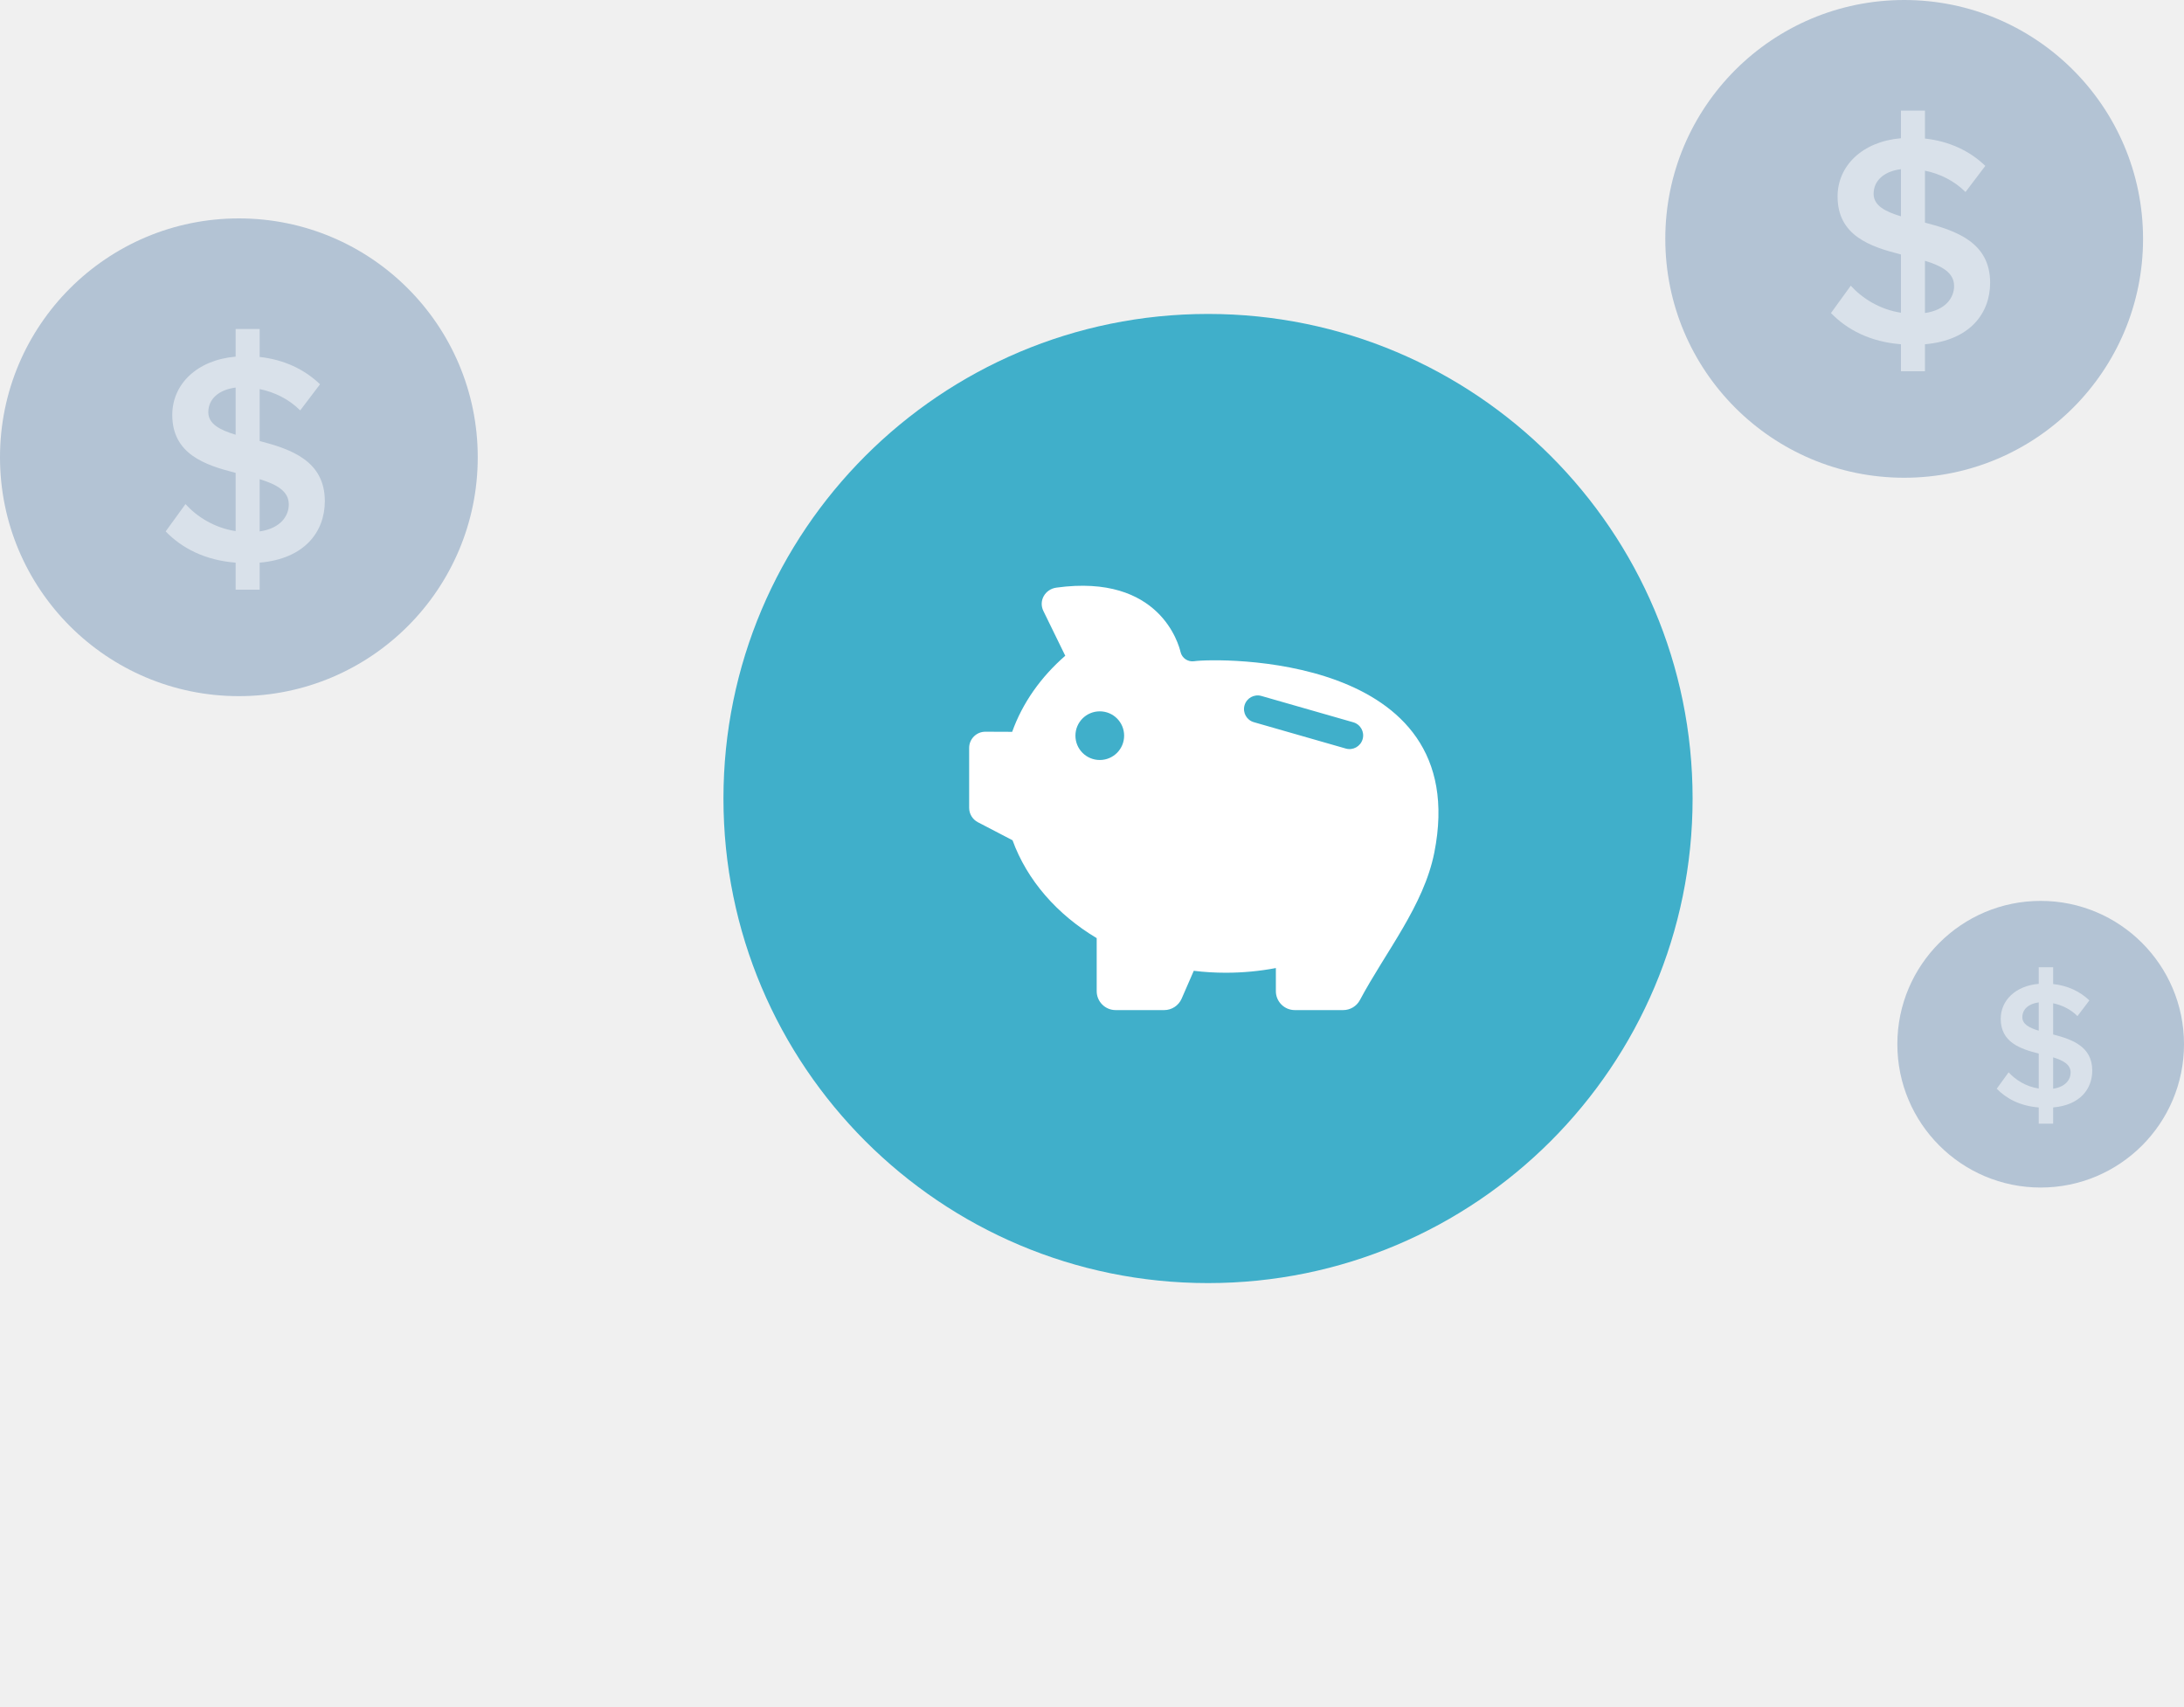
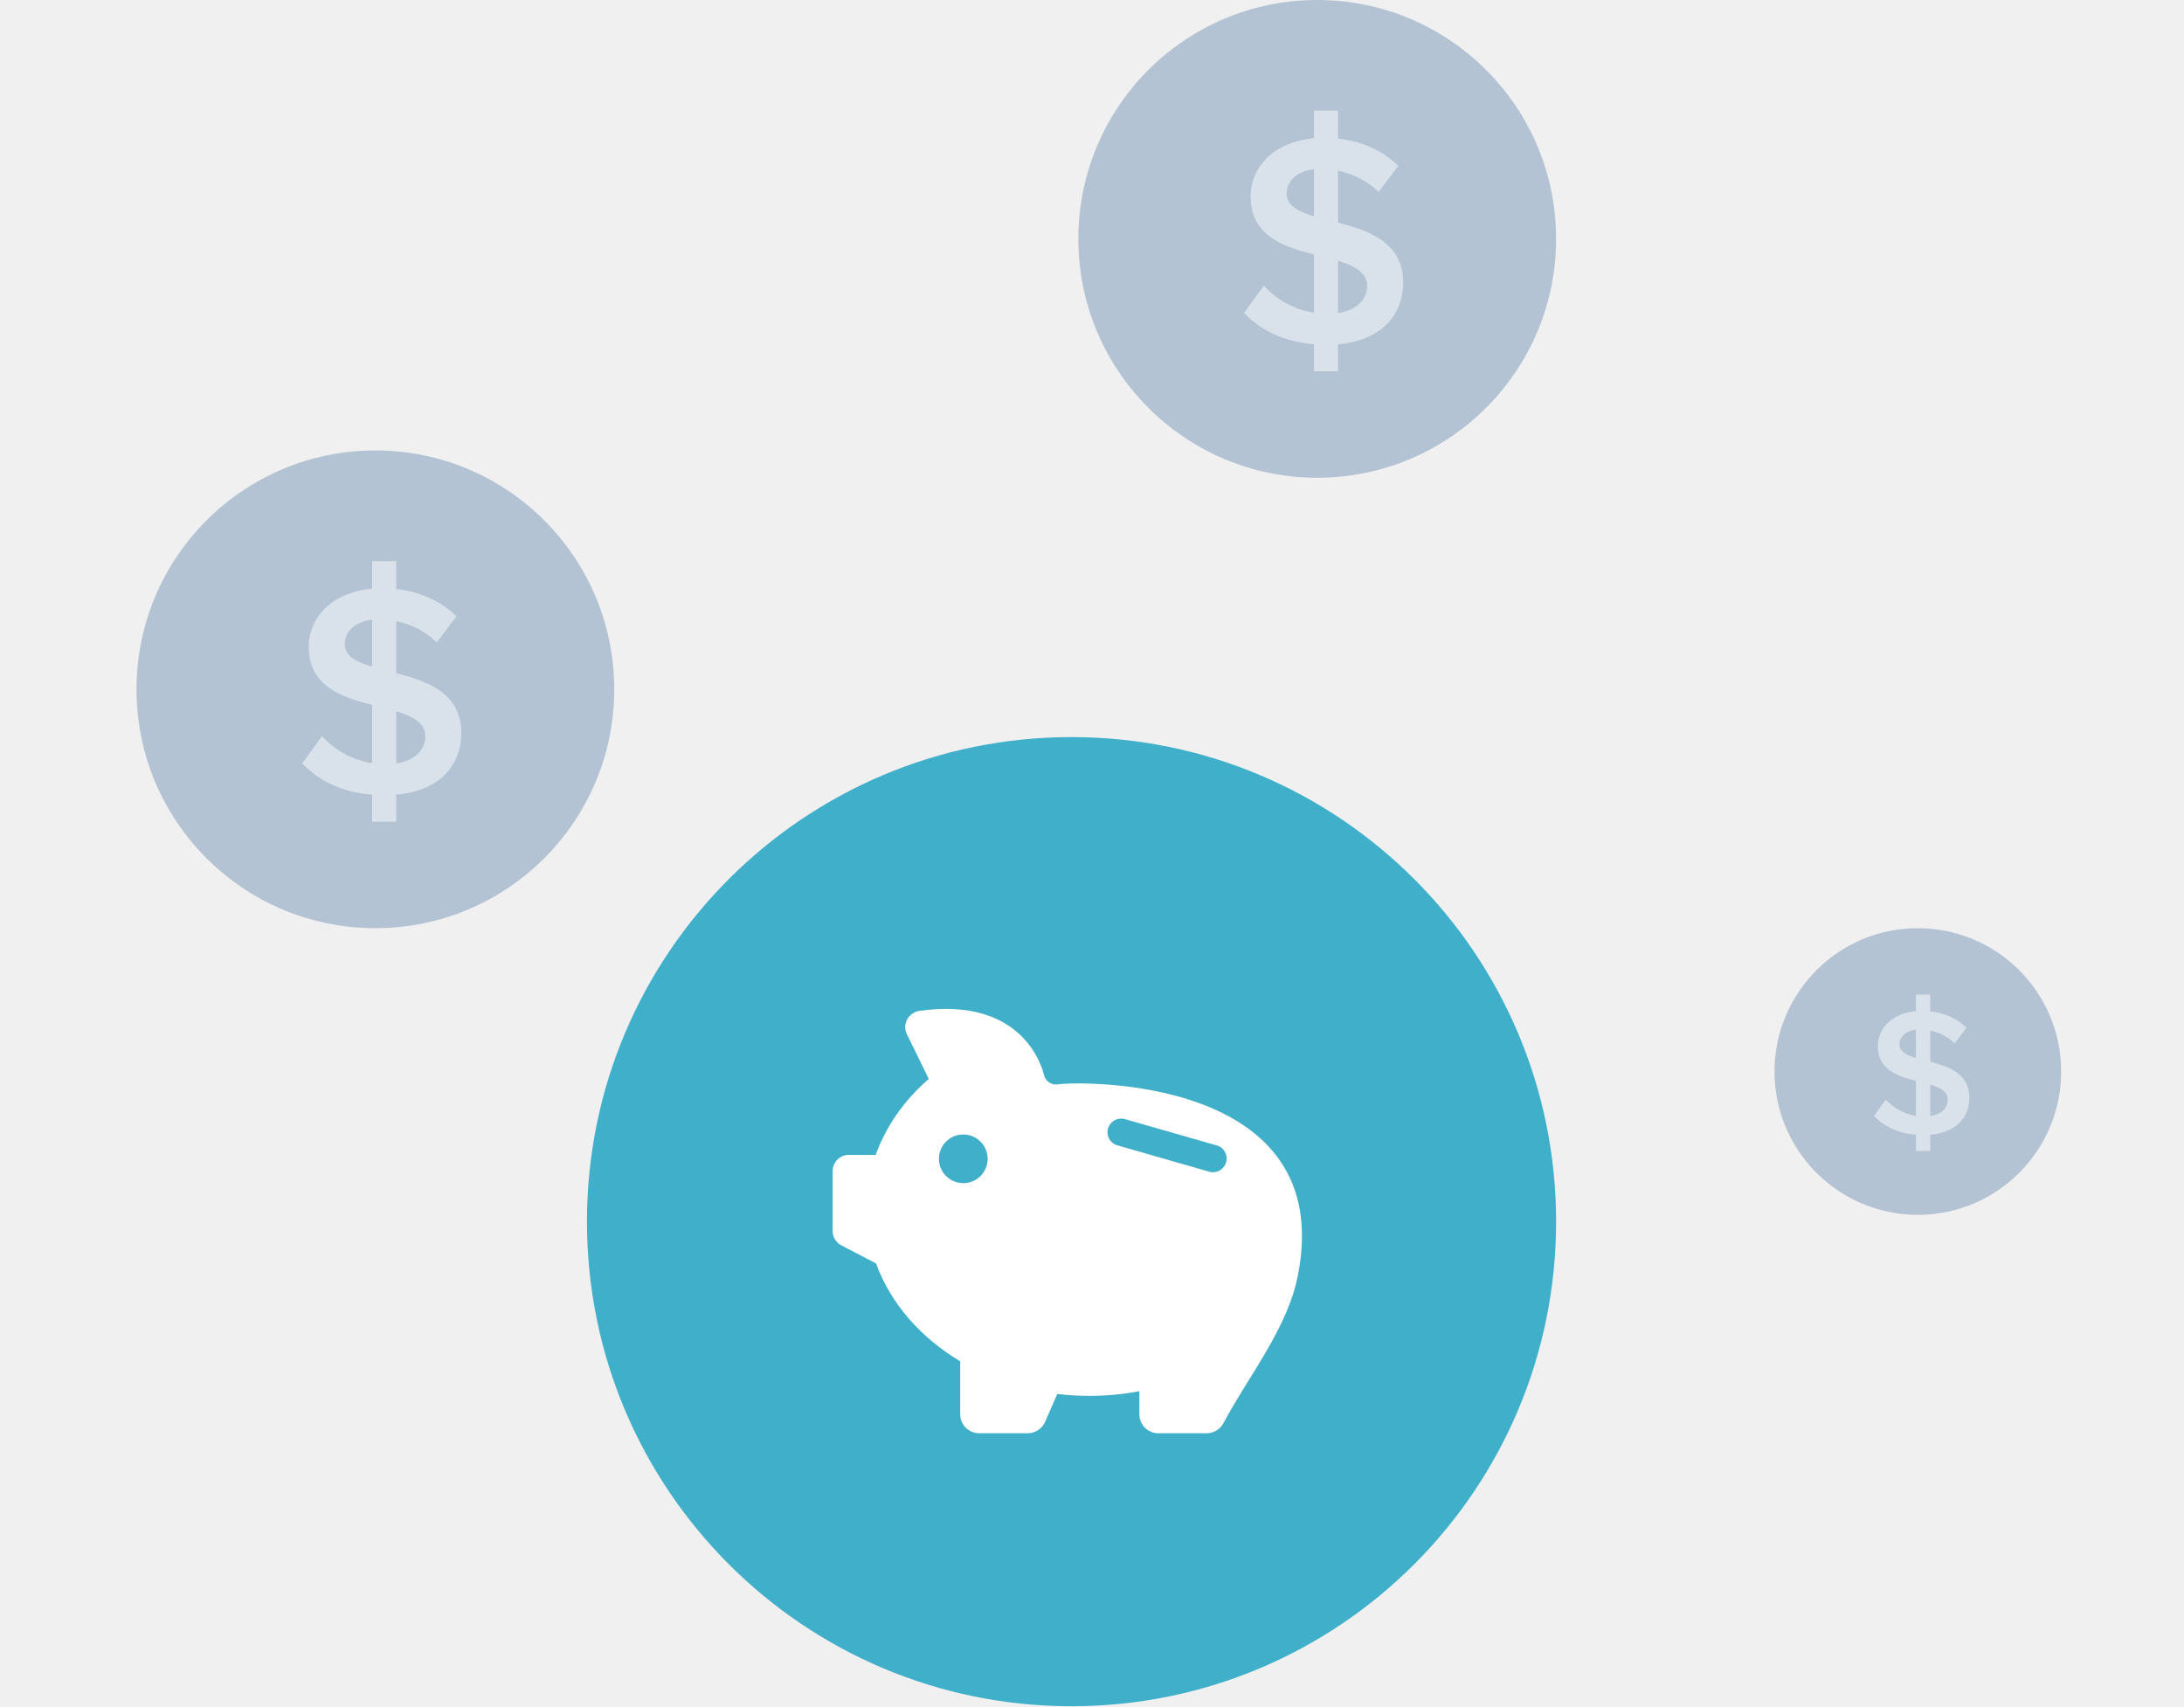
<svg xmlns="http://www.w3.org/2000/svg" width="160px" height="125px" viewBox="0 0 160 125" version="1.1">
  <defs />
  <g id="Website" stroke="none" stroke-width="1" fill="none" fill-rule="evenodd">
    <g id="Icon">
-       <g id="Illo">
-         <circle id="Oval-5" fill="#40AFCA" transform="translate(88.5, 58.5) scale(-1, 1) translate(-88.5, -58.5) " cx="88.5" cy="58.5" r="35.5" />
-         <g id="Shape-+-Shape" transform="translate(71, 42)" fill="#FFFFFF">
+       <g id="Illo" transform="translate(10, 0)">
+         <circle id="Oval-5" fill="#40AFCA" transform="translate(68.5, 89.5) scale(-1, 1) translate(-68.5, -89.5) " cx="68.5" cy="89.5" r="35.5" />
+         <g id="Shape-+-Shape" transform="translate(51, 73)" fill="#FFFFFF">
          <path d="M16.488,6.441 C16.032,6.509 15.596,6.219 15.489,5.772 C15.366,5.261 14,-2.31209789e-08 6.387,1.051 C5.567,1.164 5.074,2.009 5.435,2.754 L7.041,6.041 C5.257,7.594 3.909,9.495 3.152,11.614 L1.193,11.606 C0.535,11.602 0,12.137 0,12.794 L0,17.183 C0,17.626 0.246,18.03 0.638,18.236 L3.179,19.559 C4.242,22.486 6.442,24.997 9.344,26.728 L9.344,30.614 C9.344,31.378 9.966,32 10.731,32 L14.291,32 C14.842,32 15.342,31.671 15.564,31.168 L16.456,29.121 C17.225,29.216 18.006,29.263 18.807,29.263 C20.067,29.263 21.292,29.144 22.47,28.919 L22.47,30.614 C22.47,31.378 23.092,32 23.857,32 L27.401,32 C27.913,32 28.385,31.719 28.626,31.267 C30.513,27.726 33.303,24.357 34.077,20.466 C37,5.772 18.038,6.208 16.488,6.441 Z M9.57,13.678 C8.583,13.678 7.786,12.881 7.786,11.895 C7.786,10.909 8.583,10.113 9.57,10.113 C10.557,10.113 11.354,10.909 11.354,11.895 C11.354,12.881 10.557,13.678 9.57,13.678 L9.57,13.678 Z M20.174,9.672 C20.327,9.141 20.879,8.834 21.409,8.986 L28.142,10.916 C28.672,11.068 28.979,11.618 28.826,12.153 L28.826,12.153 C28.673,12.684 28.121,12.991 27.591,12.839 L20.858,10.908 C20.328,10.756 20.021,10.207 20.174,9.672 L20.174,9.672 Z" id="Shape" />
        </g>
-         <g id="Oval-5-+-$" transform="translate(122, 0)">
+         <g id="Oval-5-+-$" transform="translate(69, 0)">
          <circle id="Oval-5" fill="#B3C3D4" transform="translate(17.5, 17.5) scale(-1, 1) translate(-17.5, -17.5) " cx="17.5" cy="17.5" r="17.5" />
          <path d="M17.263,27.2 L19.023,27.2 L19.023,25.22 C22.323,24.934 23.797,22.954 23.797,20.71 C23.797,17.762 21.311,16.904 19.023,16.31 L19.023,12.504 C20.101,12.724 21.157,13.23 21.993,14.066 L23.445,12.152 C22.301,11.052 20.805,10.348 19.023,10.15 L19.023,8.104 L17.263,8.104 L17.263,10.128 C14.425,10.37 12.621,12.152 12.621,14.396 C12.621,17.256 14.997,18.07 17.263,18.642 L17.263,22.91 C15.679,22.668 14.403,21.832 13.589,20.93 L12.137,22.932 C13.303,24.142 14.997,25.044 17.263,25.22 L17.263,27.2 Z M21.157,20.952 C21.157,21.81 20.541,22.712 19.023,22.932 L19.023,19.104 C20.233,19.478 21.157,19.962 21.157,20.952 L21.157,20.952 Z M15.261,14.198 C15.261,13.23 16.031,12.548 17.263,12.394 L17.263,15.848 C16.097,15.496 15.261,15.056 15.261,14.198 L15.261,14.198 Z" id="$" opacity="0.5" fill="#FFFFFF" />
        </g>
-         <g id="Oval-5-+-$" transform="translate(0, 16)">
+         <g id="Oval-5-+-$" transform="translate(0, 33)">
          <circle id="Oval-5" fill="#B3C3D4" transform="translate(17.5, 17.5) scale(-1, 1) translate(-17.5, -17.5) " cx="17.5" cy="17.5" r="17.5" />
          <path d="M17.263,27.2 L19.023,27.2 L19.023,25.22 C22.323,24.934 23.797,22.954 23.797,20.71 C23.797,17.762 21.311,16.904 19.023,16.31 L19.023,12.504 C20.101,12.724 21.157,13.23 21.993,14.066 L23.445,12.152 C22.301,11.052 20.805,10.348 19.023,10.15 L19.023,8.104 L17.263,8.104 L17.263,10.128 C14.425,10.37 12.621,12.152 12.621,14.396 C12.621,17.256 14.997,18.07 17.263,18.642 L17.263,22.91 C15.679,22.668 14.403,21.832 13.589,20.93 L12.137,22.932 C13.303,24.142 14.997,25.044 17.263,25.22 L17.263,27.2 Z M21.157,20.952 C21.157,21.81 20.541,22.712 19.023,22.932 L19.023,19.104 C20.233,19.478 21.157,19.962 21.157,20.952 L21.157,20.952 Z M15.261,14.198 C15.261,13.23 16.031,12.548 17.263,12.394 L17.263,15.848 C16.097,15.496 15.261,15.056 15.261,14.198 L15.261,14.198 Z" id="$" opacity="0.5" fill="#FFFFFF" />
        </g>
-         <g id="Oval-5-+-$" transform="translate(139, 66)">
+         <g id="Oval-5-+-$" transform="translate(120, 68)">
          <circle id="Oval-5" fill="#B3C3D4" transform="translate(10.5, 10.5) scale(-1, 1) translate(-10.5, -10.5) " cx="10.5" cy="10.5" r="10.5" />
          <path d="M10.358,16.32 L11.414,16.32 L11.414,15.132 C13.394,14.96 14.278,13.772 14.278,12.426 C14.278,10.657 12.787,10.142 11.414,9.786 L11.414,7.502 C12.061,7.634 12.694,7.938 13.196,8.44 L14.067,7.291 C13.381,6.631 12.483,6.209 11.414,6.09 L11.414,4.862 L10.358,4.862 L10.358,6.077 C8.655,6.222 7.573,7.291 7.573,8.638 C7.573,10.354 8.998,10.842 10.358,11.185 L10.358,13.746 C9.407,13.601 8.642,13.099 8.153,12.558 L7.282,13.759 C7.982,14.485 8.998,15.026 10.358,15.132 L10.358,16.32 Z M12.694,12.571 C12.694,13.086 12.325,13.627 11.414,13.759 L11.414,11.462 C12.14,11.687 12.694,11.977 12.694,12.571 L12.694,12.571 Z M9.157,8.519 C9.157,7.938 9.619,7.529 10.358,7.436 L10.358,9.509 C9.658,9.298 9.157,9.034 9.157,8.519 L9.157,8.519 Z" id="$" opacity="0.5" fill="#FFFFFF" />
        </g>
      </g>
    </g>
  </g>
</svg>
